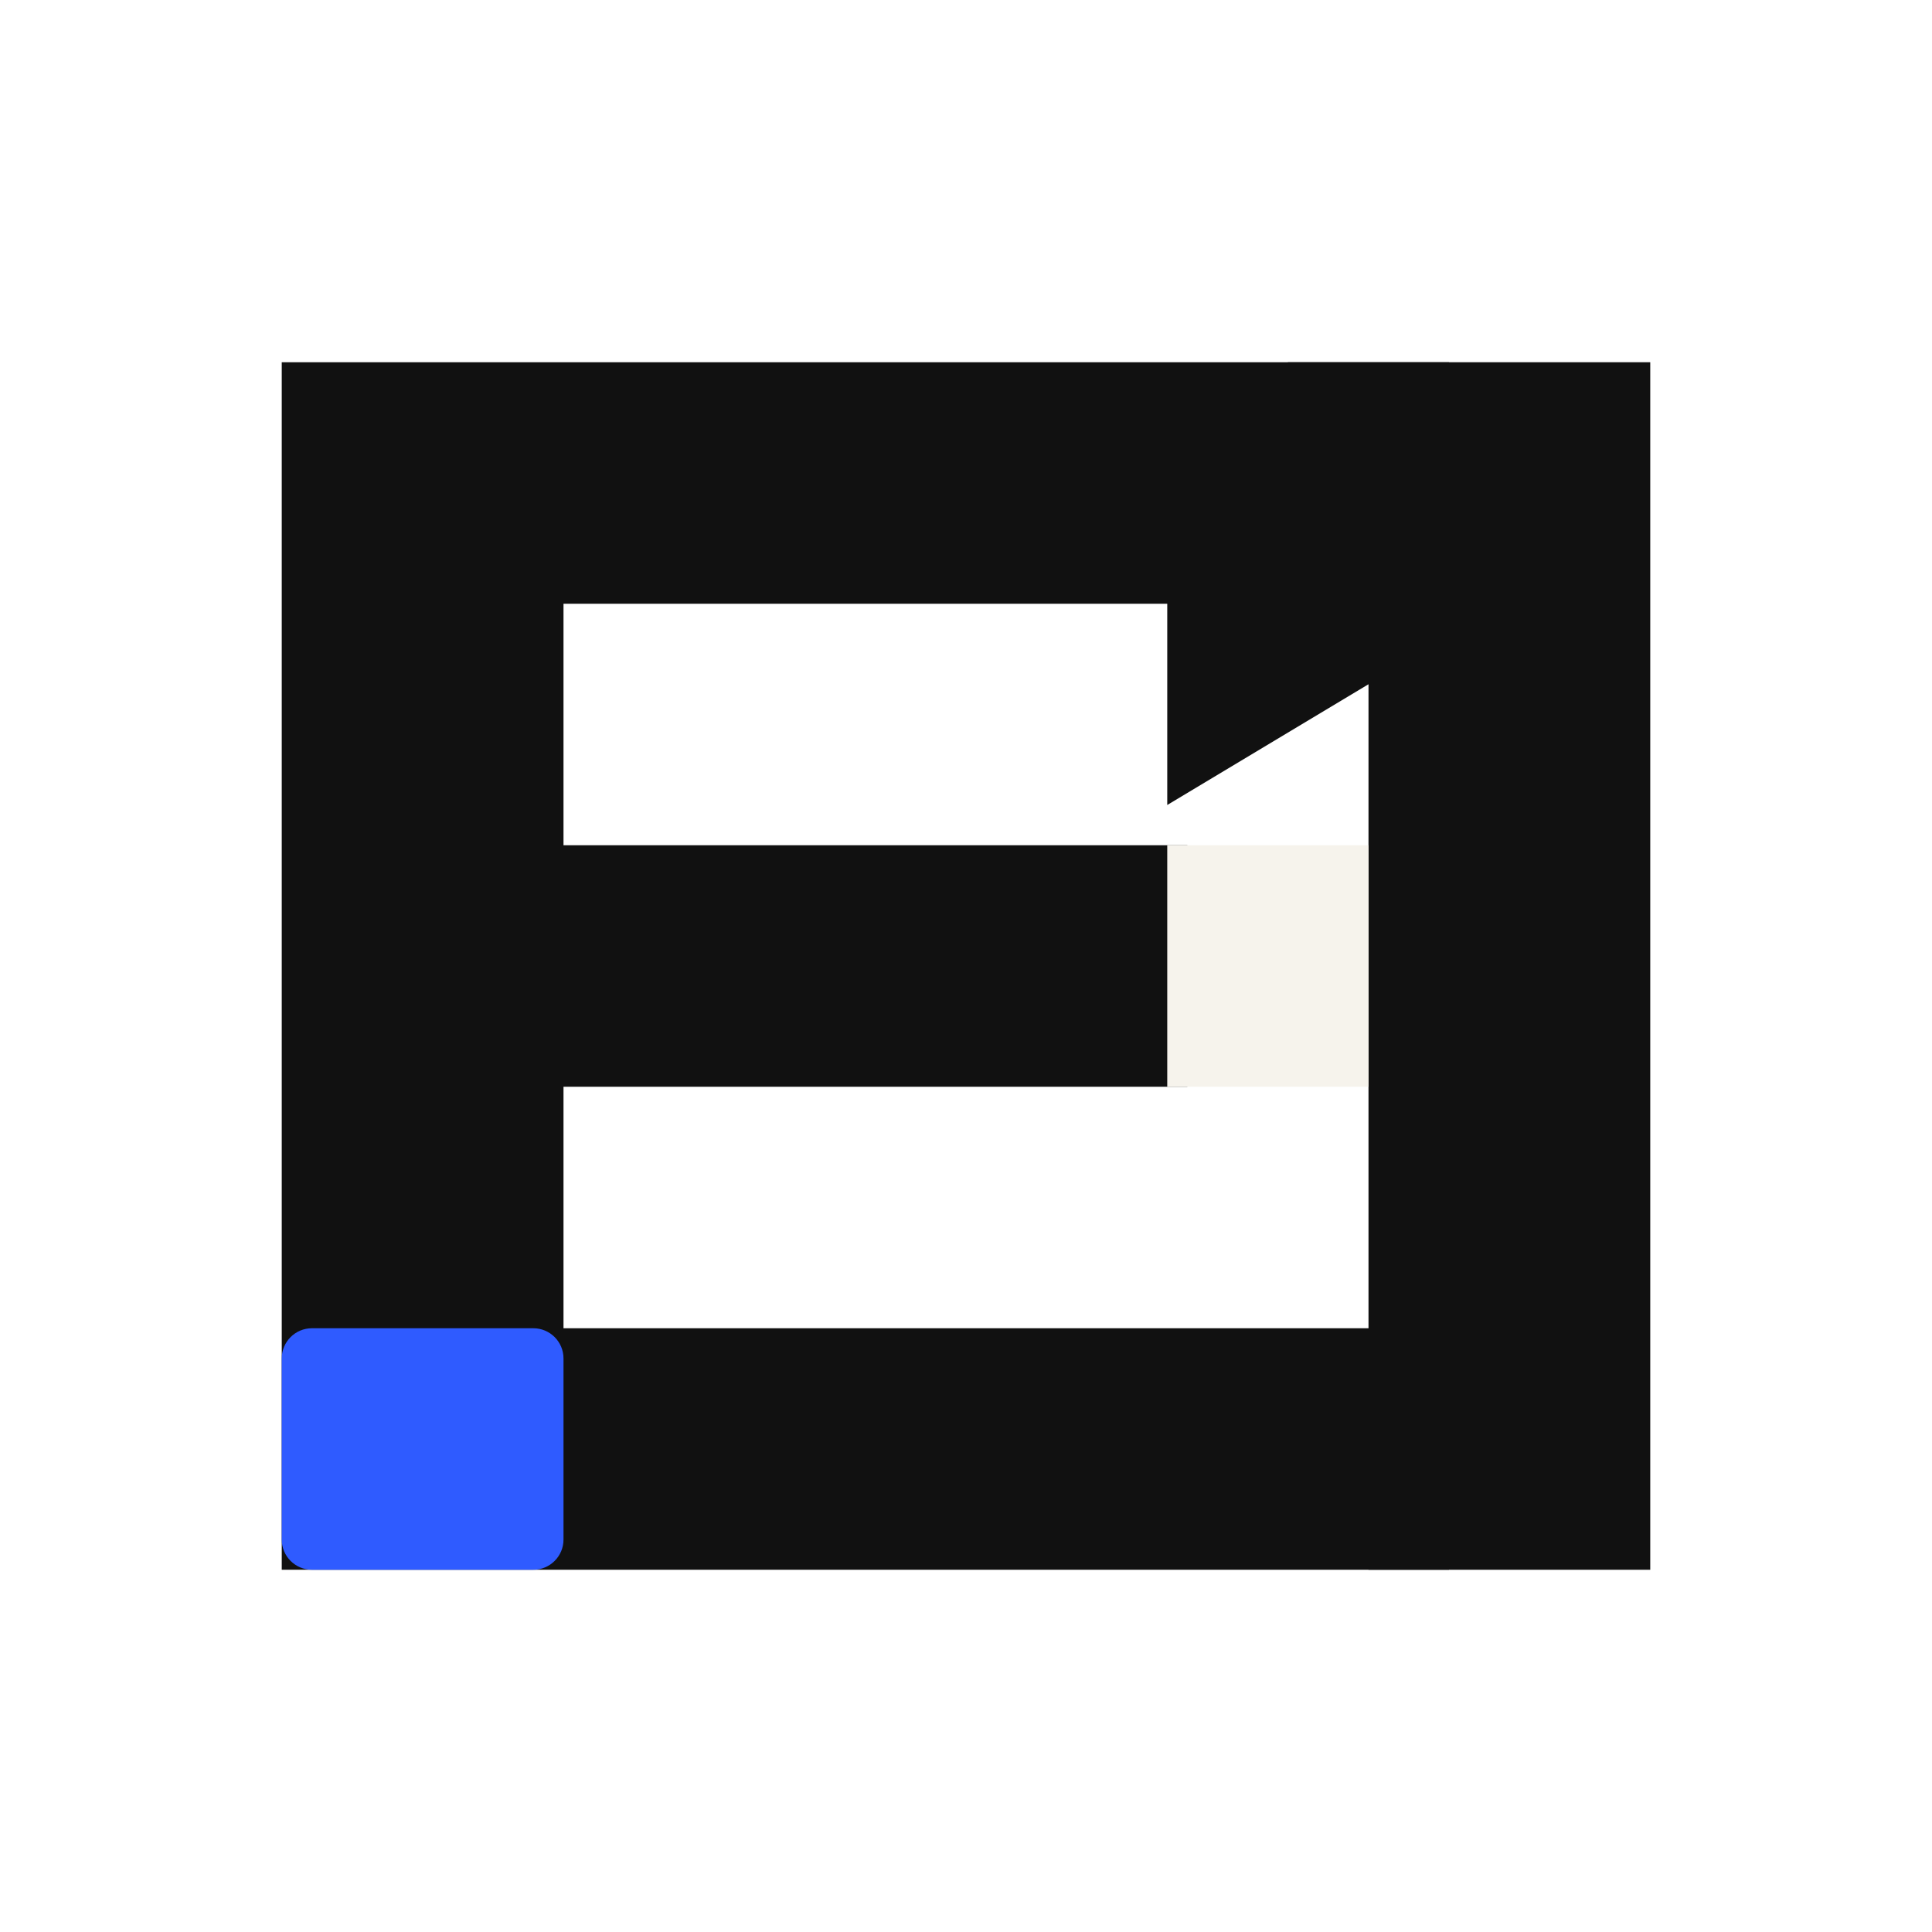
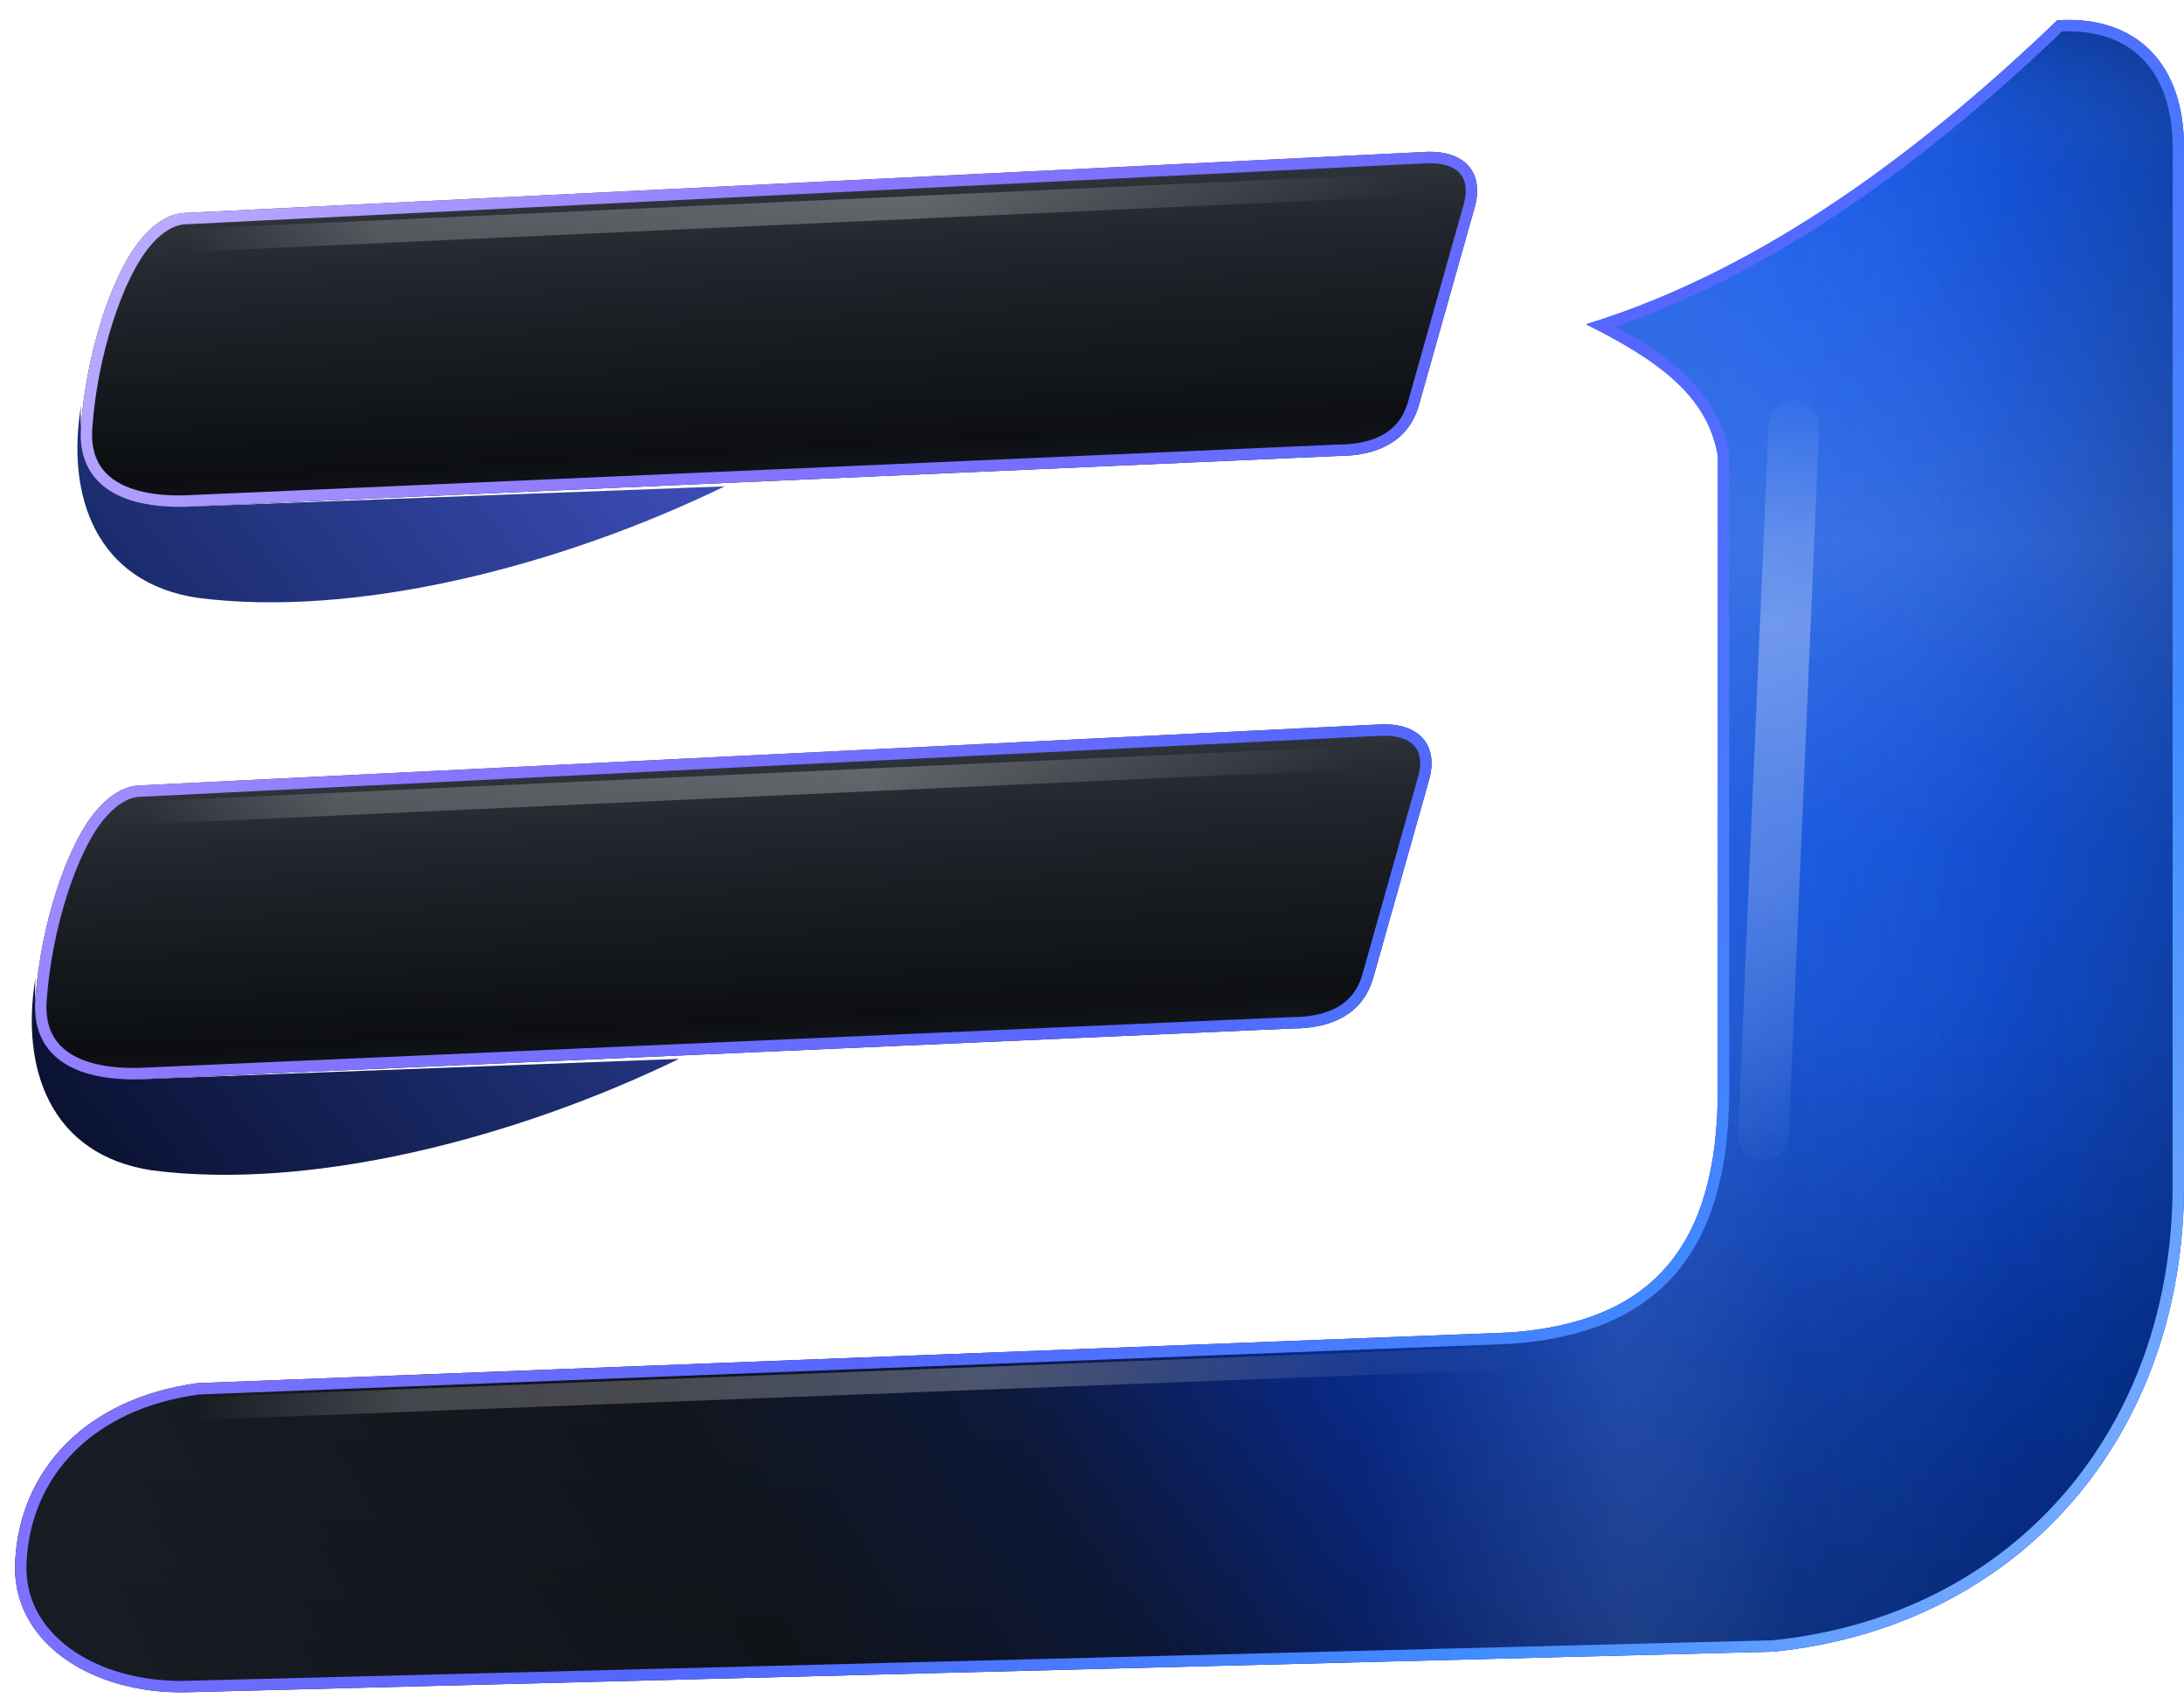
- <svg xmlns="http://www.w3.org/2000/svg" viewBox="0 0 96 96" role="img" aria-label="EMET ONE logo">
+ <svg xmlns="http://www.w3.org/2000/svg" viewBox="0 0 862 670" role="img" aria-labelledby="e1Title e1Desc">
+   <defs>
+     <linearGradient id="e1Graphite" x1="0" y1="0" x2=".2" y2="1">
+       <stop offset="0" stop-color="#4c535b" />
+       <stop offset=".1" stop-color="#373d45" />
+       <stop offset=".35" stop-color="#23272e" />
+       <stop offset=".65" stop-color="#161a1f" />
+       <stop offset=".9" stop-color="#0e1014" />
+       <stop offset="1" stop-color="#171c23" />
+     </linearGradient>
+     <linearGradient id="e1Sweep" gradientUnits="userSpaceOnUse" x1="40" y1="640" x2="800" y2="200">
+       <stop offset="0" stop-color="#1c212a" />
+       <stop offset=".26" stop-color="#14181f" />
+       <stop offset=".4" stop-color="#0f1c42" />
+       <stop offset=".52" stop-color="#0a2b8c" />
+       <stop offset=".64" stop-color="#093ec0" />
+       <stop offset=".82" stop-color="#0a49d8" />
+       <stop offset="1" stop-color="#0d52e8" />
+     </linearGradient>
+     <linearGradient id="e1Fold" gradientUnits="userSpaceOnUse" x1="10" y1="430" x2="290" y2="215">
+       <stop offset="0" stop-color="#0a1130" />
+       <stop offset=".45" stop-color="#1b2c6e" />
+       <stop offset="1" stop-color="#3a4cb4" />
+     </linearGradient>
+     <linearGradient id="e1Rim" gradientUnits="userSpaceOnUse" x1="20" y1="20" x2="840" y2="650">
+       <stop offset="0" stop-color="#cbbcff" />
+       <stop offset=".28" stop-color="#8a76ff" />
+       <stop offset=".55" stop-color="#5566ff" />
+       <stop offset=".8" stop-color="#3f8bff" />
+       <stop offset="1" stop-color="#84b2ff" />
+     </linearGradient>
+     <linearGradient id="e1Sheen" gradientUnits="objectBoundingBox" x1="0" y1="0" x2="1" y2="0">
+       <stop offset="0" stop-color="#fff" stop-opacity="0" />
+       <stop offset=".16" stop-color="#fff" stop-opacity=".2" />
+       <stop offset=".6" stop-color="#fff" stop-opacity=".26" />
+       <stop offset="1" stop-color="#fff" stop-opacity="0" />
+     </linearGradient>
+     <linearGradient id="e1SpineV" gradientUnits="userSpaceOnUse" x1="0" y1="0" x2="0" y2="670">
+       <stop offset="0" stop-color="#05163f" stop-opacity=".34" />
+       <stop offset=".1" stop-color="#8fbaff" stop-opacity=".08" />
+       <stop offset=".32" stop-color="#d4e6ff" stop-opacity=".2" />
+       <stop offset=".5" stop-color="#94c3ff" stop-opacity=".07" />
+       <stop offset=".78" stop-color="#000a1a" stop-opacity=".14" />
+       <stop offset="1" stop-color="#00050f" stop-opacity=".3" />
+     </linearGradient>
+     <linearGradient id="e1SpineH" gradientUnits="userSpaceOnUse" x1="640" y1="0" x2="862" y2="0">
+       <stop offset="0" stop-color="#bcdcff" stop-opacity=".26" />
+       <stop offset=".3" stop-color="#8ec2ff" stop-opacity=".08" />
+       <stop offset=".68" stop-color="#001034" stop-opacity=".12" />
+       <stop offset="1" stop-color="#000a1a" stop-opacity=".3" />
+     </linearGradient>
+     <linearGradient id="e1SpineStreak" gradientUnits="userSpaceOnUse" x1="0" y1="150" x2="0" y2="470">
+       <stop offset="0" stop-color="#fff" stop-opacity="0" />
+       <stop offset=".3" stop-color="#fff" stop-opacity=".3" />
+       <stop offset=".62" stop-color="#fff" stop-opacity=".22" />
+       <stop offset="1" stop-color="#fff" stop-opacity="0" />
+     </linearGradient>
+     <linearGradient id="e1MaskG" gradientUnits="userSpaceOnUse" x1="540" y1="0" x2="704" y2="0">
+       <stop offset="0" stop-color="#000" />
+       <stop offset="1" stop-color="#fff" />
+     </linearGradient>
+     <mask id="e1SpineMask">
+       <rect x="536" y="-12" width="346" height="696" fill="url(#e1MaskG)" />
+     </mask>
+     <linearGradient id="e1Shade" gradientUnits="objectBoundingBox" x1="0" y1="1" x2="0" y2="0">
+       <stop offset="0" stop-color="#000" stop-opacity=".2" />
+       <stop offset=".4" stop-color="#000" stop-opacity="0" />
+     </linearGradient>
+     <path id="e1ArmTop" d="M74 84 L562 60 C578 59 586 68 582 82 L560 160 C556 174 544 180 528 180 L74 200 C46 201 30 190 32 168 C34 140 44 108 56 94 C62 87 68 84 74 84 Z" />
+     <path id="e1ArmMid" d="M56 310 L544 286 C560 285 568 294 564 308 L542 386 C538 400 526 406 510 406 L56 426 C28 427 12 416 14 394 C16 366 26 334 38 320 C44 313 50 310 56 310 Z" />
+     <path id="e1Sweep2" d="M812 8 C844 6 862 26 862 58 L862 468 C862 566 798 642 700 652 L74 668 C36 669 4 648 6 616 C8 580 34 552 78 546 L596 526 C652 522 678 492 678 430 L678 180 C674 156 654 142 626 128 C698 106 762 56 812 8 Z" />
+     <clipPath id="e1CT">
+       <use href="#e1ArmTop" />
+     </clipPath>
+     <clipPath id="e1CM">
+       <use href="#e1ArmMid" />
+     </clipPath>
+     <clipPath id="e1CS">
+       <use href="#e1Sweep2" />
+     </clipPath>
+   </defs>
  <g fill="none" fill-rule="evenodd">
-     <path fill="#111111" d="M14 18h58v12H28v12h31v12H28v12h44v12H14z" />
-     <path fill="#111111" d="M64 18h18v60H68V34l-10 6V26z" />
-     <rect x="14" y="66" width="14" height="12" rx="1.5" fill="#2F5BFF" />
-     <rect x="58" y="42" width="10" height="12" fill="#F6F3EC" />
+     <path d="M32 160 C26 196 38 230 78 236 C140 244 220 224 286 192 L74 200 C46 201 30 186 32 160 Z" fill="url(#e1Fold)" />
+     <path d="M14 386 C8 422 20 456 60 462 C122 470 202 450 268 418 L56 426 C28 427 12 412 14 386 Z" fill="url(#e1Fold)" />
+     <g clip-path="url(#e1CT)">
+       <use href="#e1ArmTop" fill="url(#e1Graphite)" />
+       <use href="#e1ArmTop" fill="url(#e1Shade)" />
+       <path d="M72 95 L556 73" stroke="url(#e1Sheen)" stroke-width="9" />
+       <use href="#e1ArmTop" stroke="url(#e1Rim)" stroke-width="9" />
+     </g>
+     <g clip-path="url(#e1CM)">
+       <use href="#e1ArmMid" fill="url(#e1Graphite)" />
+       <use href="#e1ArmMid" fill="url(#e1Shade)" />
+       <path d="M54 321 L538 299" stroke="url(#e1Sheen)" stroke-width="9" />
+       <use href="#e1ArmMid" stroke="url(#e1Rim)" stroke-width="9" />
+     </g>
+     <g clip-path="url(#e1CS)">
+       <use href="#e1Sweep2" fill="url(#e1Sweep)" />
+       <g mask="url(#e1SpineMask)">
+         <rect x="536" y="-12" width="346" height="696" fill="url(#e1SpineV)" />
+         <rect x="536" y="-12" width="346" height="696" fill="url(#e1SpineH)" />
+       </g>
+       <use href="#e1Sweep2" fill="url(#e1Shade)" />
+       <path d="M78 556 L598 536" stroke="url(#e1Sheen)" stroke-width="9" />
+       <path d="M708 168 L696 448" stroke="url(#e1SpineStreak)" stroke-width="20" stroke-linecap="round" />
+       <use href="#e1Sweep2" stroke="url(#e1Rim)" stroke-width="9" />
+     </g>
  </g>
</svg>
